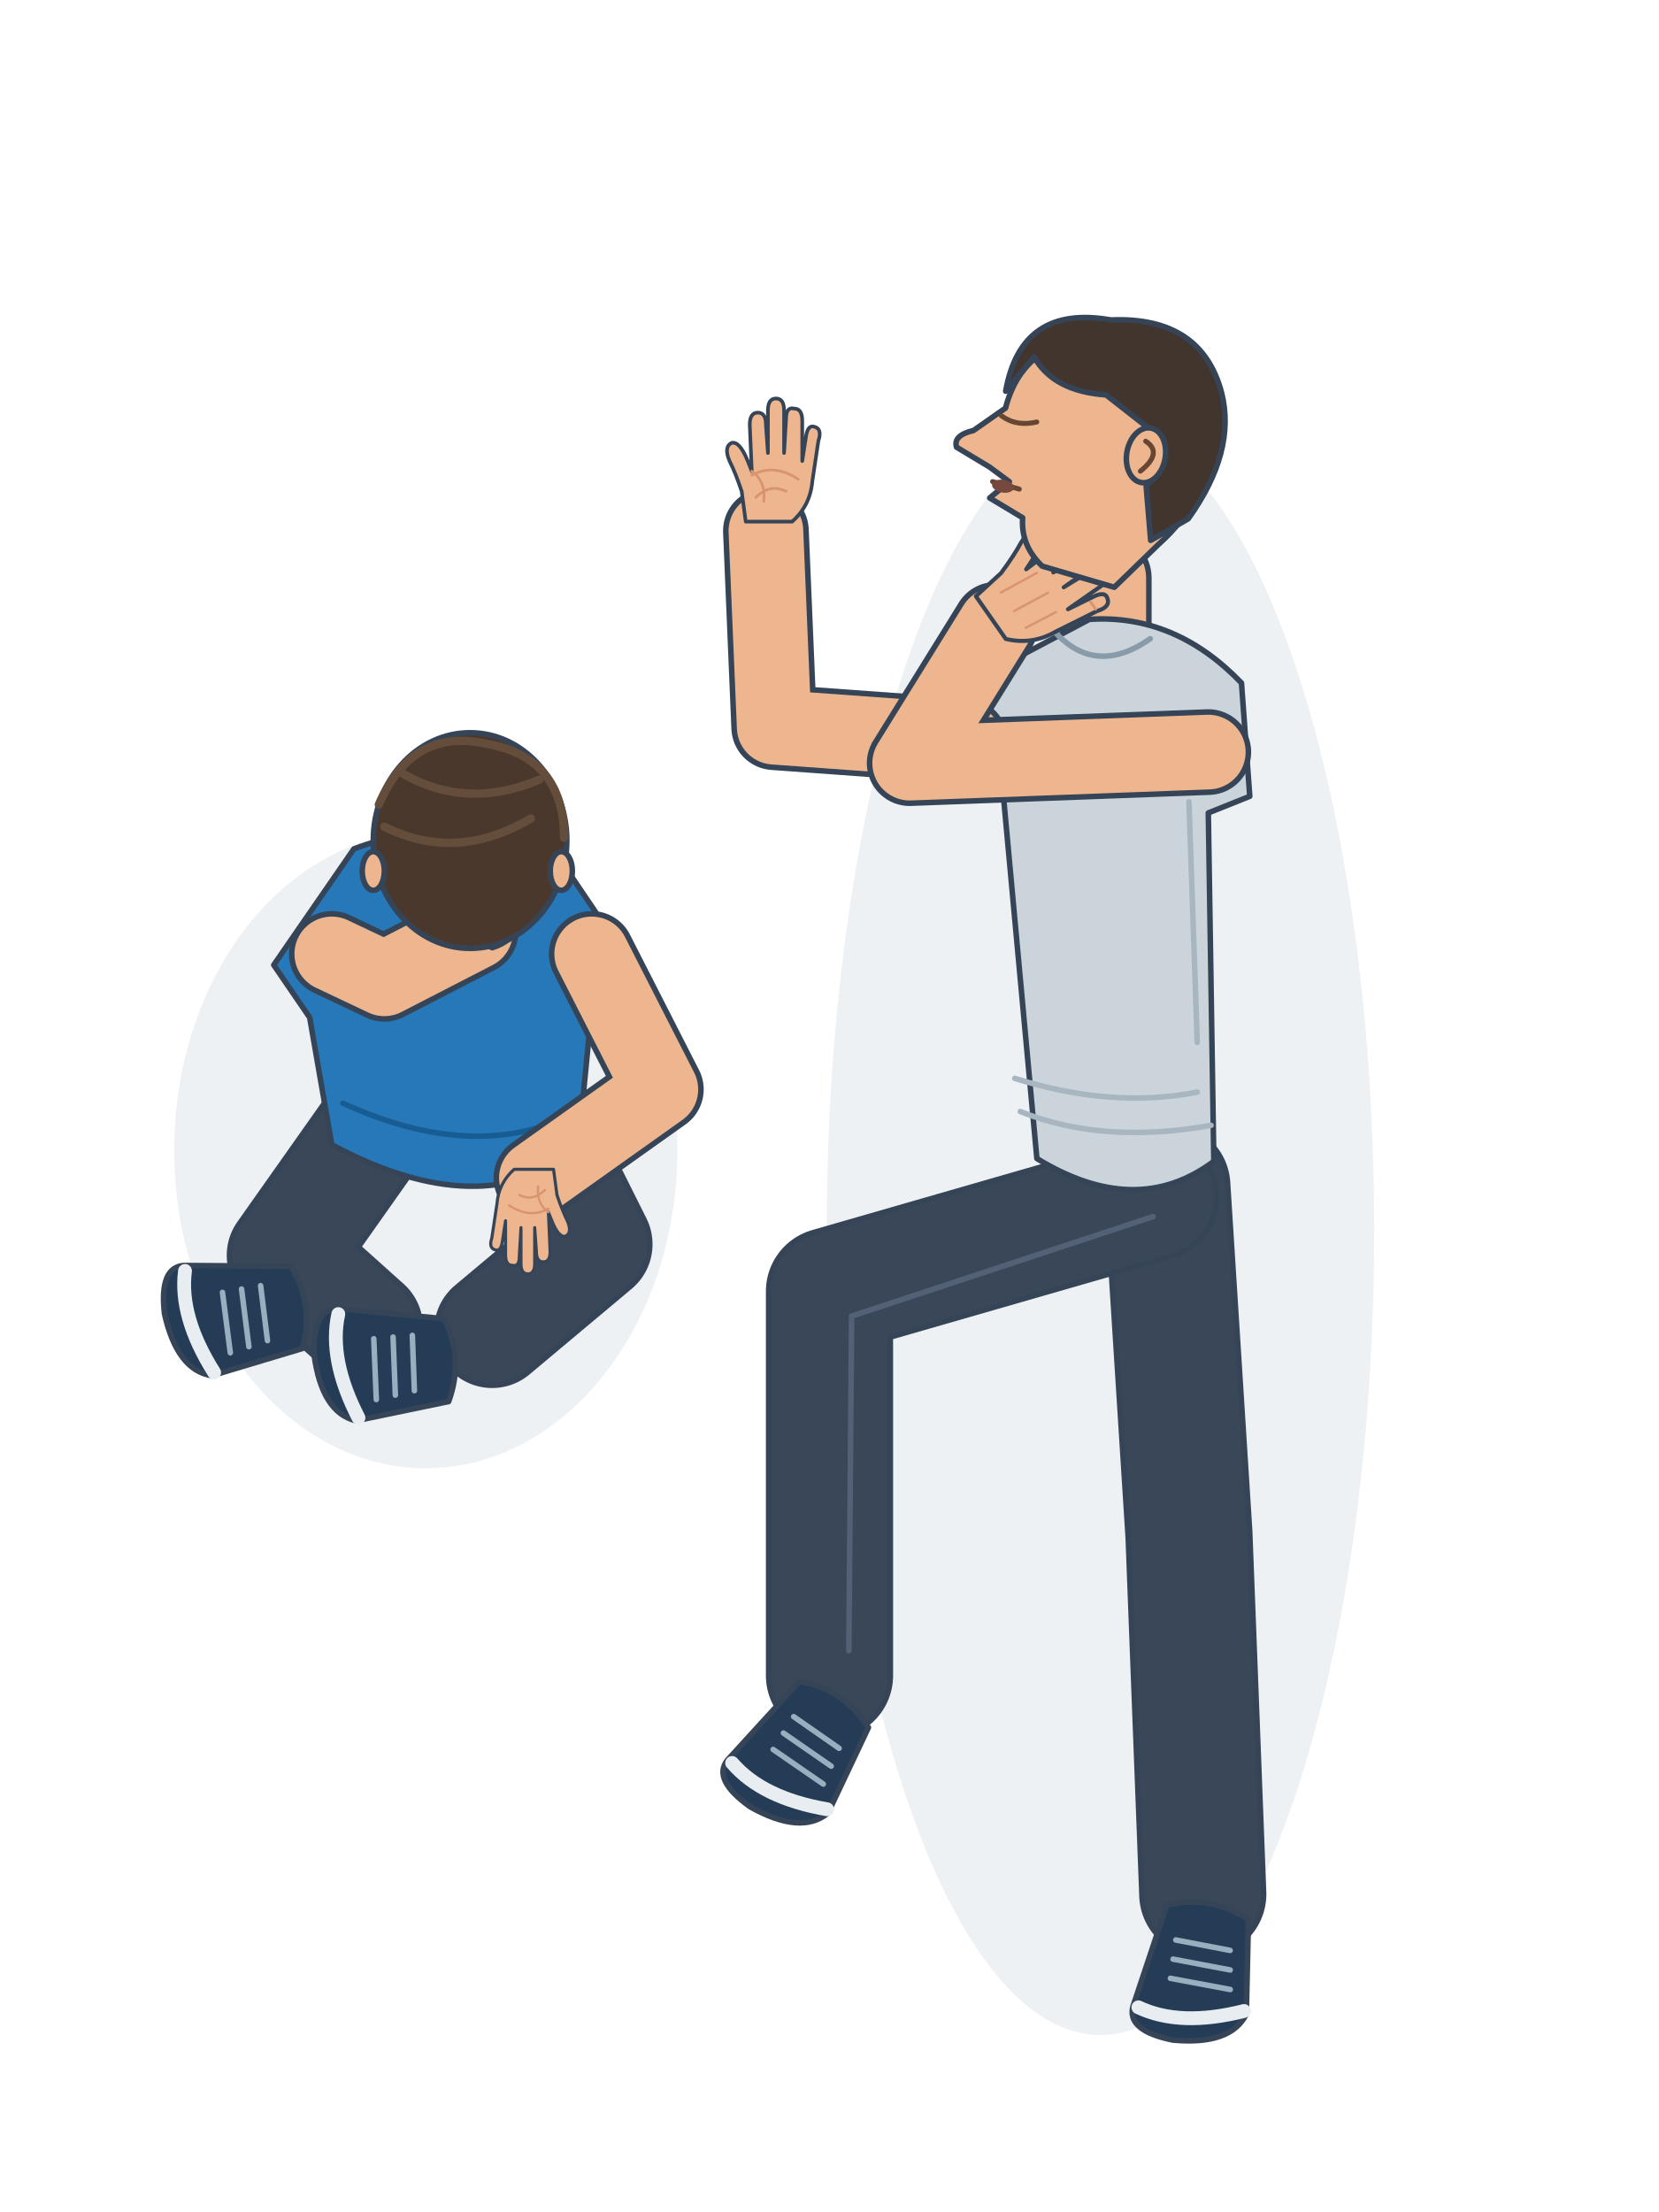
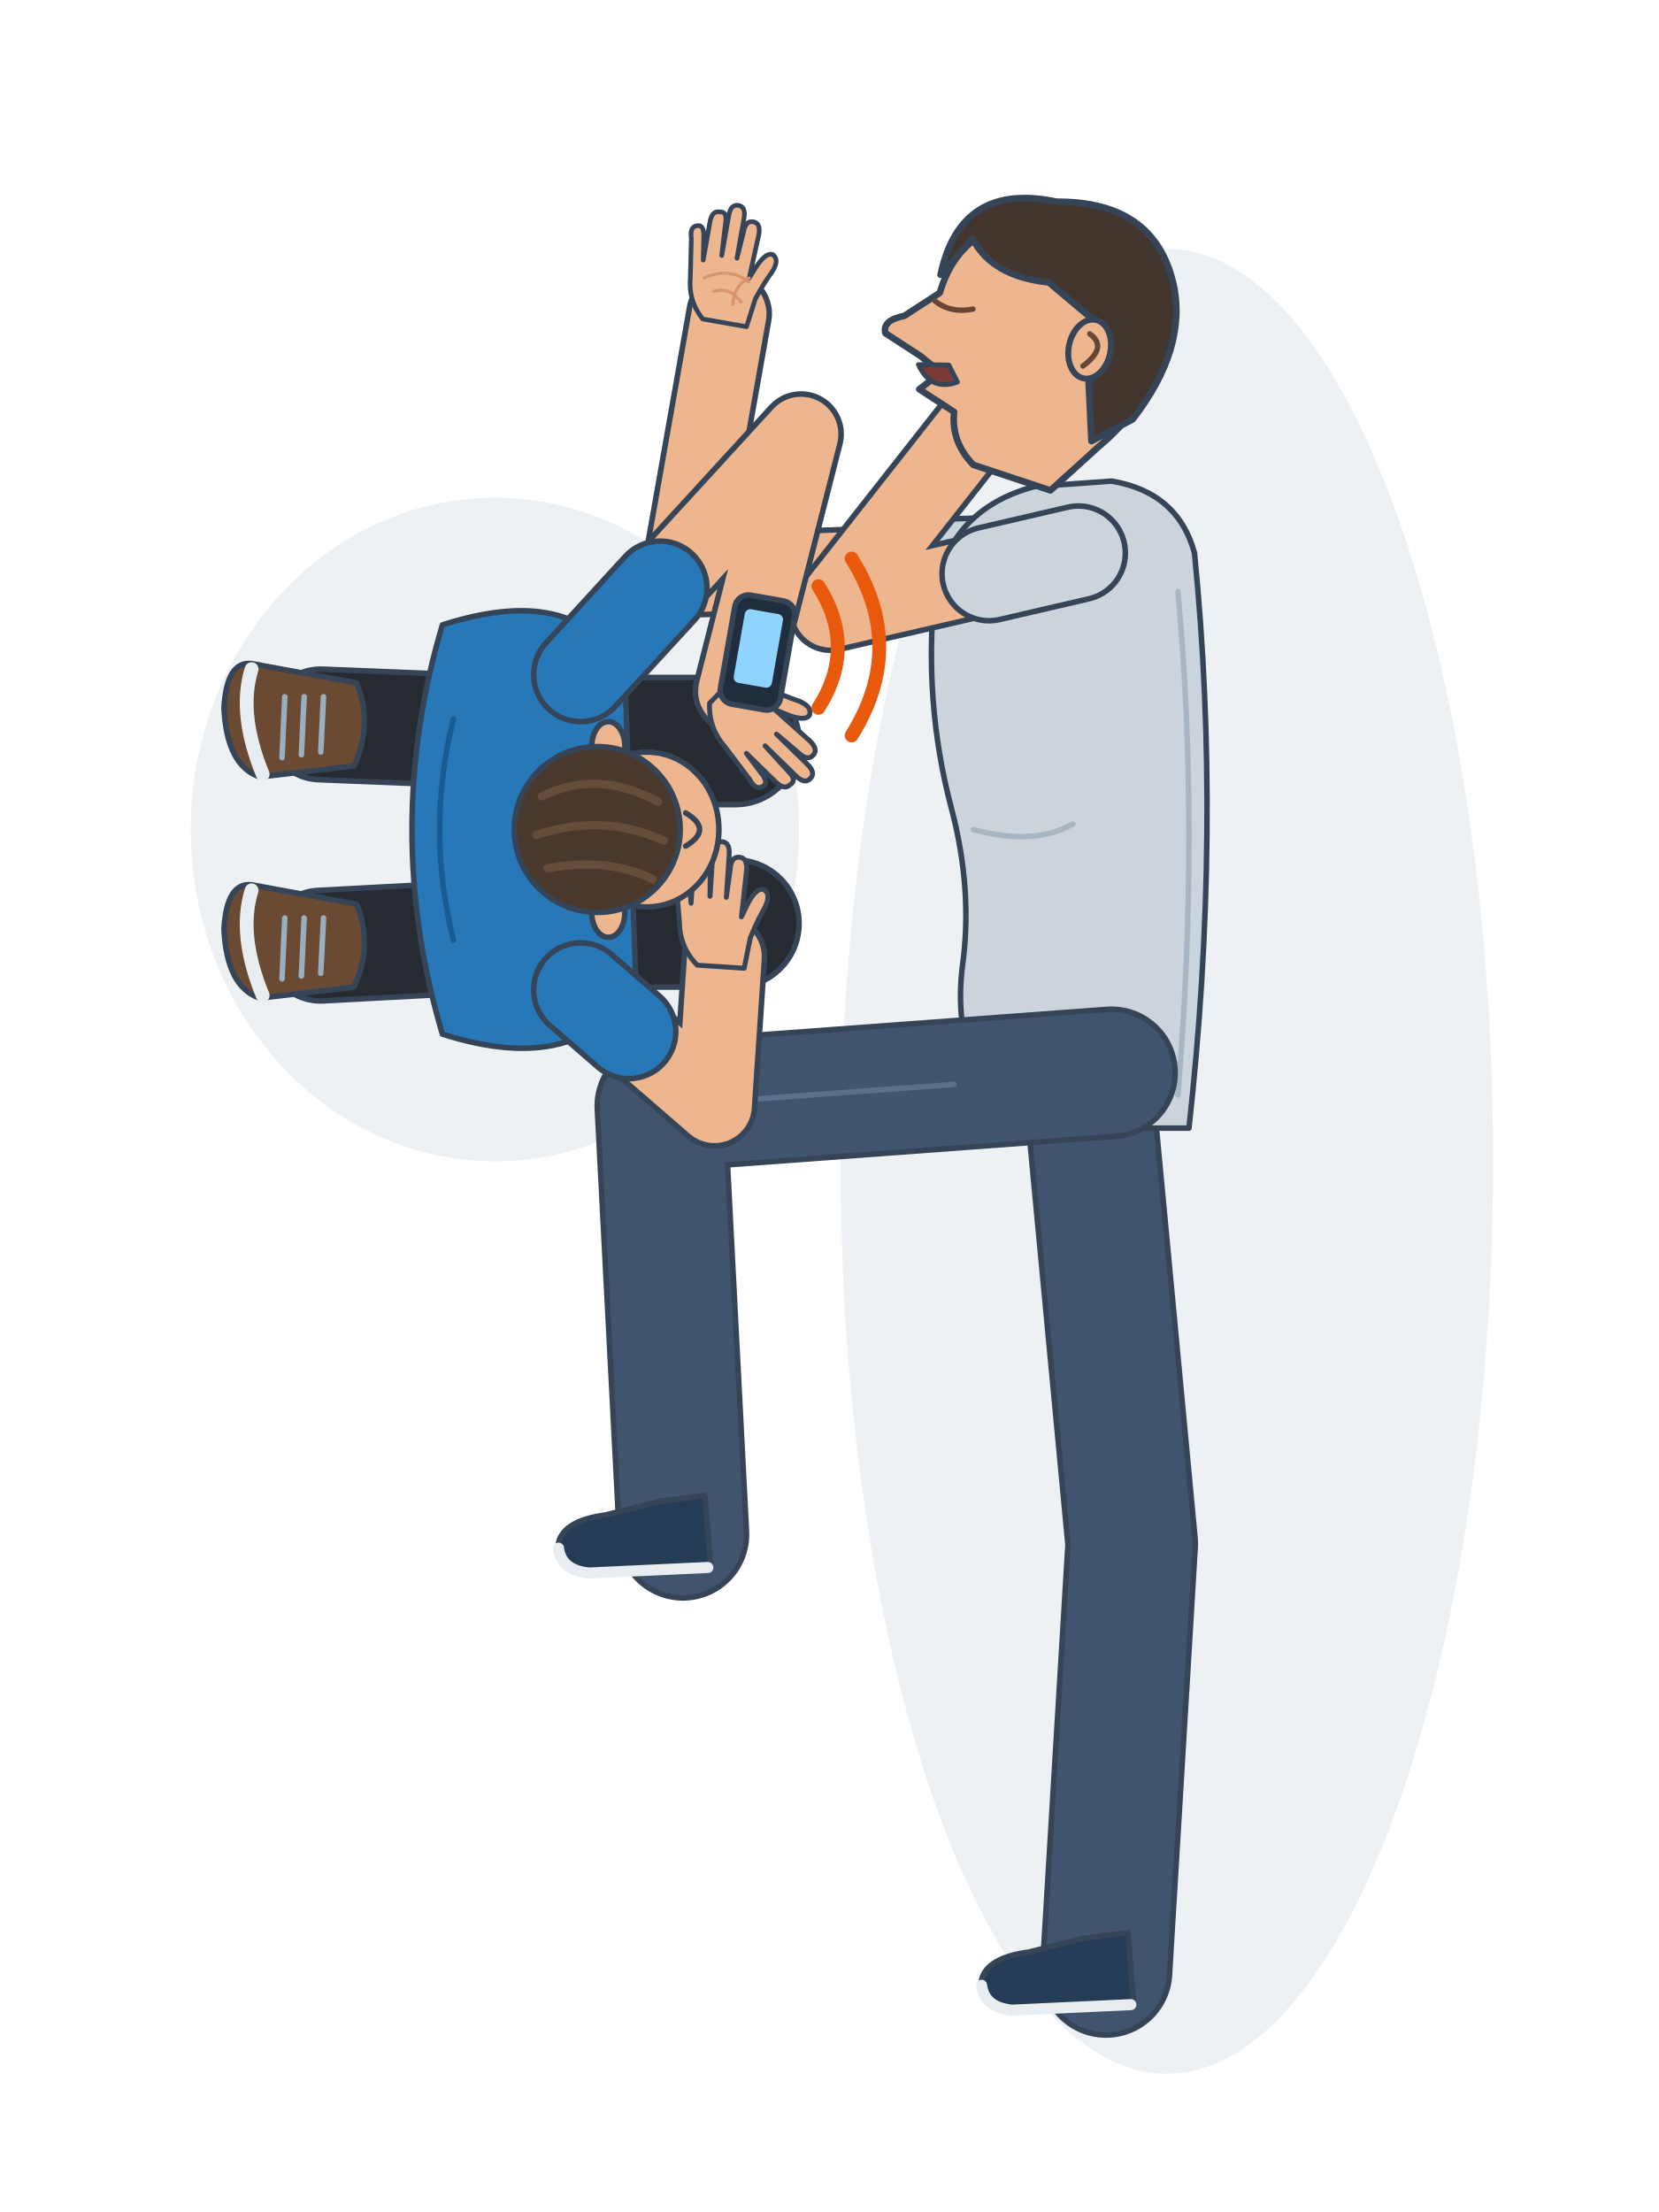
<svg xmlns="http://www.w3.org/2000/svg" width="600" height="800" viewBox="0 0 600 800" role="img">
  <rect width="600" height="800" fill="white" />
-   <ellipse cx="398" cy="445" rx="99" ry="291" fill="#eef1f4" stroke="none" stroke-width="2" />
-   <ellipse cx="154" cy="416" rx="91" ry="115" fill="#eef1f4" stroke="none" stroke-width="2" />
-   <path d="M400 209 L400 243" fill="none" stroke="#354557" stroke-width="33" stroke-linecap="round" stroke-linejoin="round" />
-   <path d="M400 209 L400 243" fill="none" stroke="#edb68e" stroke-width="29" stroke-linecap="round" stroke-linejoin="round" />
-   <path d="M422 429 L430 555 L435 685" fill="none" stroke="#354557" stroke-width="46" stroke-linecap="round" stroke-linejoin="round" />
-   <path d="M422 429 L430 555 L435 685" fill="none" stroke="#394759" stroke-width="42" stroke-linecap="round" stroke-linejoin="round" />
-   <g transform="translate(435 704) rotate(8)">
-     <path d="M-15 -13 Q0 -19 15 -12 L19 22 Q15 34 -6 35 Q-23 34 -22 25 Z" fill="#253c56" stroke="#354557" stroke-width="2" stroke-linecap="round" stroke-linejoin="round" />
-     <path d="M-20 25 Q-4 30 18 21" fill="none" stroke="#e7edf1" stroke-width="5" stroke-linecap="round" stroke-linejoin="round" />
-     <path d="M-10 -1 L10 0 M-10 6 L11 7 M-10 13 L12 14" fill="none" stroke="#98afc0" stroke-width="2" stroke-linecap="round" stroke-linejoin="round" />
+   <ellipse cx="422" cy="420" rx="118" ry="330" fill="#eef1f4" stroke="none" stroke-width="2" />
+   <ellipse cx="179" cy="300" rx="110" ry="120" fill="#eef1f4" stroke="none" stroke-width="2" />
+   <g transform="translate(22 0)">
+     <path d="M372 396 L387.3 558.3 L378 713" fill="none" stroke="#354557" stroke-width="48" stroke-linecap="round" stroke-linejoin="round" />
+     <path d="M372 396 L387.3 558.3 L378 713" fill="none" stroke="#40546d" stroke-width="44" stroke-linecap="round" stroke-linejoin="round" />
+     <g transform="translate(378 713) rotate(0)">
+       <path d="M8 -14 L10 12 L-34 14 Q-46 13 -45 3 Q-43 -5 -28 -7 L-8 -12 Z" fill="#253c56" stroke="#354557" stroke-width="2" stroke-linecap="round" stroke-linejoin="round" />
+       <path d="M9 12 L-34 14 Q-44 13 -45 5" fill="none" stroke="#e7edf1" stroke-width="4" stroke-linecap="round" stroke-linejoin="round" />
+     </g>
+     <path d="M343 204 L225 208 L241.7 113.5" fill="none" stroke="#354557" stroke-width="31" stroke-linecap="round" stroke-linejoin="round" />
+     <path d="M343 204 L225 208 L241.7 113.5" fill="none" stroke="#edb68e" stroke-width="27" stroke-linecap="round" stroke-linejoin="round" />
+     <path d="M343 204 L300.5 205.4" fill="none" stroke="#354557" stroke-width="36" stroke-linecap="round" stroke-linejoin="round" />
+     <path d="M343 204 L300.5 205.4" fill="none" stroke="#cbd4da" stroke-width="32" stroke-linecap="round" stroke-linejoin="round" />
+     <g transform="translate(241.7 113.5) rotate(10) scale(-0.7 0.7)">
+       <path d="M-10 5 L-12 -10 Q-15 -19 -18 -25 Q-21 -32 -17 -34 Q-13 -35 -9 -25 L-7 -20 L-8 -43 Q-8 -49 -4 -49 Q0 -49 0 -43 L1 -29 L1 -50 Q1 -56 5 -56 Q9 -56 9 -50 L9 -29 L10 -46 Q10 -52 14 -51 Q18 -51 18 -45 L18 -25 L20 -38 Q21 -43 24 -42 Q28 -41 26 -35 L23 -15 Q22 -3 13 5 Z" fill="#edb68e" stroke="#354557" stroke-width="2.4" stroke-linecap="round" stroke-linejoin="round" />
+       <path d="M-7 -18 Q4 -24 16 -16 M-5 -7 Q2 -14 10 -10 M-7 -20 Q0 -15 -1 -5" fill="none" stroke="#d8946d" stroke-width="1.6" stroke-linecap="round" stroke-linejoin="round" />
+     </g>
+     <path d="M352 176 Q322 184 316 214 Q312 254 322 292 Q330 322 326 350 Q322 384 344 408 L408 408 Q420 300 410 200 Q404 178 380 174 Z" fill="#cbd4da" stroke="#354557" stroke-width="2" stroke-linecap="round" stroke-linejoin="round" />
+     <path d="M330 300 Q352 306 366 298 M404 214 Q412 300 404 396" fill="none" stroke="#a8b6c1" stroke-width="2" stroke-linecap="round" stroke-linejoin="round" />
+     <path d="M380 388 L217 400 L225 554.9" fill="none" stroke="#354557" stroke-width="48" stroke-linecap="round" stroke-linejoin="round" />
+     <path d="M380 388 L217 400 L225 554.9" fill="none" stroke="#40546d" stroke-width="44" stroke-linecap="round" stroke-linejoin="round" />
+     <g transform="translate(225 554.9) rotate(0)">
+       <path d="M8 -14 L10 12 L-34 14 Q-46 13 -45 3 Q-43 -5 -28 -7 L-8 -12 Z" fill="#253c56" stroke="#354557" stroke-width="2" stroke-linecap="round" stroke-linejoin="round" />
+       <path d="M9 12 L-34 14 Q-44 13 -45 5" fill="none" stroke="#e7edf1" stroke-width="4" stroke-linecap="round" stroke-linejoin="round" />
+     </g>
+     <path d="M323 392.2 L233.3 398.8" fill="none" stroke="#5d7089" stroke-width="2" stroke-linecap="round" stroke-linejoin="round" />
+     <path d="M368 200 L278.4 220.7 L334 150" fill="none" stroke="#354557" stroke-width="31" stroke-linecap="round" stroke-linejoin="round" />
+     <path d="M368 200 L278.4 220.7 L334 150" fill="none" stroke="#edb68e" stroke-width="27" stroke-linecap="round" stroke-linejoin="round" />
+     <path d="M368 200 L335.7 207.5" fill="none" stroke="#354557" stroke-width="36" stroke-linecap="round" stroke-linejoin="round" />
+     <path d="M368 200 L335.7 207.5" fill="none" stroke="#cbd4da" stroke-width="32" stroke-linecap="round" stroke-linejoin="round" />
+     <g transform="translate(334 150) rotate(28.2) scale(0.7)">
+       <path d="M-10 5 L-12 -10 Q-15 -19 -18 -25 Q-21 -32 -17 -34 Q-13 -35 -9 -25 L-7 -20 L-8 -43 Q-8 -49 -4 -49 Q0 -49 0 -43 L1 -29 L1 -50 Q1 -56 5 -56 Q9 -56 9 -50 L9 -29 L10 -46 Q10 -52 14 -51 Q18 -51 18 -45 L18 -25 L20 -38 Q21 -43 24 -42 Q28 -41 26 -35 L23 -15 Q22 -3 13 5 Z" fill="#edb68e" stroke="#354557" stroke-width="2.4" stroke-linecap="round" stroke-linejoin="round" />
+     </g>
+     <g transform="translate(352 122) rotate(12) scale(1.08)">
+       <path d="M18 -40 Q40 -35 42 -11 Q44 12 29 31 L16 49 L-11 46 Q-20 40 -21 30 L-34 25 L-28 18 L-36 14 L-49 9 Q-51 5 -44 2 L-34 -8 Q-32 -33 -6 -39 Z" fill="#edb68e" stroke="#354557" stroke-width="2.2" stroke-linecap="round" stroke-linejoin="round" />
+       <path d="M-35 -14 Q-35 -46 -2 -46 Q30 -53 42 -27 Q51 -7 38 20 L26 30 L21 11 Q30 -4 16 -11 L1 -19 Q-18 -17 -27 -28 Z" fill="#42352e" stroke="#354557" stroke-width="2.2" stroke-linecap="round" stroke-linejoin="round" />
+       <ellipse cx="19" cy="0" rx="7" ry="10" fill="#edb68e" stroke="#354557" stroke-width="2" />
+       <path d="M18 -5 Q25 -2 18 6 M-35 -5 Q-29 -2 -22 -5" fill="none" stroke="#674634" stroke-width="1.8" stroke-linecap="round" stroke-linejoin="round" />
+       <path d="M-36 17 Q-30 25 -22 20 L-26 15 Z" fill="#7a3b35" stroke="#354557" stroke-width="1.6" stroke-linecap="round" stroke-linejoin="round" />
+     </g>
  </g>
-   <path d="M418 433 L300 467 L300 606" fill="none" stroke="#354557" stroke-width="46" stroke-linecap="round" stroke-linejoin="round" />
-   <path d="M418 433 L300 467 L300 606" fill="none" stroke="#394759" stroke-width="42" stroke-linecap="round" stroke-linejoin="round" />
-   <g transform="translate(295 627) rotate(32)">
-     <path d="M-15 -13 Q0 -19 15 -12 L19 22 Q15 34 -6 35 Q-23 34 -22 25 Z" fill="#253c56" stroke="#354557" stroke-width="2" stroke-linecap="round" stroke-linejoin="round" />
-     <path d="M-20 25 Q-4 30 18 21" fill="none" stroke="#e7edf1" stroke-width="5" stroke-linecap="round" stroke-linejoin="round" />
-     <path d="M-10 -1 L10 0 M-10 6 L11 7 M-10 13 L12 14" fill="none" stroke="#98afc0" stroke-width="2" stroke-linecap="round" stroke-linejoin="round" />
+   <g transform="translate(-26 0)">
+     <path d="M292 268 L142 262" fill="none" stroke="#354557" stroke-width="42" stroke-linecap="round" stroke-linejoin="round" />
+     <path d="M292 268 L142 262" fill="none" stroke="#262a31" stroke-width="38" stroke-linecap="round" stroke-linejoin="round" />
+     <path d="M292 334 L142 342" fill="none" stroke="#354557" stroke-width="42" stroke-linecap="round" stroke-linejoin="round" />
+     <path d="M292 334 L142 342" fill="none" stroke="#262a31" stroke-width="38" stroke-linecap="round" stroke-linejoin="round" />
+     <g transform="translate(142 262) rotate(90)">
+       <path d="M-15 -13 Q0 -19 15 -12 L19 22 Q15 34 -6 35 Q-23 34 -22 25 Z" fill="#6b4a33" stroke="#354557" stroke-width="2" stroke-linecap="round" stroke-linejoin="round" />
+       <path d="M-20 25 Q-4 30 18 21" fill="none" stroke="#e7edf1" stroke-width="5" stroke-linecap="round" stroke-linejoin="round" />
+       <path d="M-10 -1 L10 0 M-10 6 L11 7 M-10 13 L12 14" fill="none" stroke="#98afc0" stroke-width="2" stroke-linecap="round" stroke-linejoin="round" />
+     </g>
+     <g transform="translate(142 342) rotate(90)">
+       <path d="M-15 -13 Q0 -19 15 -12 L19 22 Q15 34 -6 35 Q-23 34 -22 25 Z" fill="#6b4a33" stroke="#354557" stroke-width="2" stroke-linecap="round" stroke-linejoin="round" />
+       <path d="M-20 25 Q-4 30 18 21" fill="none" stroke="#e7edf1" stroke-width="5" stroke-linecap="round" stroke-linejoin="round" />
+       <path d="M-10 -1 L10 0 M-10 6 L11 7 M-10 13 L12 14" fill="none" stroke="#98afc0" stroke-width="2" stroke-linecap="round" stroke-linejoin="round" />
+     </g>
+     <path d="M212 268 L292 268" fill="none" stroke="#354557" stroke-width="48" stroke-linecap="round" stroke-linejoin="round" />
+     <path d="M212 268 L292 268" fill="none" stroke="#262a31" stroke-width="44" stroke-linecap="round" stroke-linejoin="round" />
+     <path d="M212 334 L292 334" fill="none" stroke="#354557" stroke-width="48" stroke-linecap="round" stroke-linejoin="round" />
+     <path d="M212 334 L292 334" fill="none" stroke="#262a31" stroke-width="44" stroke-linecap="round" stroke-linejoin="round" />
+     <path d="M186 226 Q236 210 252 244 L256 356 Q236 390 186 374 Q164 300 186 226 Z" fill="#2778b9" stroke="#354557" stroke-width="2" stroke-linecap="round" stroke-linejoin="round" />
+     <path d="M190 260 Q180 300 190 340" fill="none" stroke="#175d94" stroke-width="2" stroke-linecap="round" stroke-linejoin="round" />
+     <path d="M236 358 L284.4 399.9 L288 346" fill="none" stroke="#354557" stroke-width="31" stroke-linecap="round" stroke-linejoin="round" />
+     <path d="M236 358 L284.4 399.9 L288 346" fill="none" stroke="#edb68e" stroke-width="27" stroke-linecap="round" stroke-linejoin="round" />
+     <path d="M236 358 L253.4 373.1" fill="none" stroke="#354557" stroke-width="36" stroke-linecap="round" stroke-linejoin="round" />
+     <path d="M236 358 L253.4 373.1" fill="none" stroke="#2778b9" stroke-width="32" stroke-linecap="round" stroke-linejoin="round" />
+     <g transform="translate(288 346) rotate(3.8) scale(-0.74 0.74)">
+       <path d="M-10 5 L-12 -10 Q-15 -19 -18 -25 Q-21 -32 -17 -34 Q-13 -35 -9 -25 L-7 -20 L-8 -43 Q-8 -49 -4 -49 Q0 -49 0 -43 L1 -29 L1 -50 Q1 -56 5 -56 Q9 -56 9 -50 L9 -29 L10 -46 Q10 -52 14 -51 Q18 -51 18 -45 L18 -25 L20 -38 Q21 -43 24 -42 Q28 -41 26 -35 L23 -15 Q22 -3 13 5 Z" fill="#edb68e" stroke="#354557" stroke-width="2.4" stroke-linecap="round" stroke-linejoin="round" />
+     </g>
+     <path d="M236 244 L315.7 157 L292 250" fill="none" stroke="#354557" stroke-width="31" stroke-linecap="round" stroke-linejoin="round" />
+     <path d="M236 244 L315.7 157 L292 250" fill="none" stroke="#edb68e" stroke-width="27" stroke-linecap="round" stroke-linejoin="round" />
+     <path d="M236 244 L264.7 212.7" fill="none" stroke="#354557" stroke-width="36" stroke-linecap="round" stroke-linejoin="round" />
+     <path d="M236 244 L264.7 212.7" fill="none" stroke="#2778b9" stroke-width="32" stroke-linecap="round" stroke-linejoin="round" />
+     <g transform="translate(292 250) rotate(134.3) scale(0.74)">
+       <path d="M-10 5 L-12 -10 Q-15 -19 -18 -25 Q-21 -32 -17 -34 Q-13 -35 -9 -25 L-7 -20 L-8 -43 Q-8 -49 -4 -49 Q0 -49 0 -43 L1 -29 L1 -50 Q1 -56 5 -56 Q9 -56 9 -50 L9 -29 L10 -46 Q10 -52 14 -51 Q18 -51 18 -45 L18 -25 L20 -38 Q21 -43 24 -42 Q28 -41 26 -35 L23 -15 Q22 -3 13 5 Z" fill="#edb68e" stroke="#354557" stroke-width="2.4" stroke-linecap="round" stroke-linejoin="round" />
+     </g>
+     <g transform="translate(246 300) rotate(0)">
+       <ellipse cx="0" cy="-30" rx="6" ry="9" fill="#edb68e" stroke="#354557" stroke-width="2" />
+       <ellipse cx="0" cy="30" rx="6" ry="9" fill="#edb68e" stroke="#354557" stroke-width="2" />
+       <ellipse cx="14" cy="0" rx="26" ry="28" fill="#edb68e" stroke="#354557" stroke-width="2" />
+       <path d="M28 -6 Q38 0 28 6" fill="#edb68e" stroke="#354557" stroke-width="2" stroke-linecap="round" stroke-linejoin="round" />
+       <circle cx="-4" cy="0" r="30" fill="#4b382c" stroke="#354557" stroke-width="2" />
+       <path d="M-24 -12 Q-4 -22 18 -10 M-26 2 Q-2 -6 20 4 M-22 14 Q0 10 16 18" fill="none" stroke="#654d3c" stroke-width="3" stroke-linecap="round" stroke-linejoin="round" />
+     </g>
+     <g transform="translate(300 236) rotate(10)">
+       <rect x="-11" y="-20" width="22" height="40" rx="5" fill="#1f2d3d" stroke="#354557" stroke-width="2" />
+       <rect x="-7" y="-15" width="14" height="27" rx="2" fill="#8fd3ff" />
+     </g>
+     <path d="M322 212 Q336 234 322 256 M334 202 Q354 234 334 266" fill="none" stroke="#e8590c" stroke-width="5" stroke-linecap="round" stroke-linejoin="round" />
  </g>
-   <path d="M417 440 L308 476 L307 597" fill="none" stroke="#536176" stroke-width="2" stroke-linecap="round" stroke-linejoin="round" />
-   <path d="M394 224 Q425 222 449 247 L452 288 L437 294 L439 420 Q411 441 375 419 L363 289 L345 284 L343 251 Z" fill="#cbd4da" stroke="#354557" stroke-width="2" stroke-linecap="round" stroke-linejoin="round" />
-   <path d="M381 228 Q396 245 416 231" fill="none" stroke="#899aa8" stroke-width="2" stroke-linecap="round" stroke-linejoin="round" />
-   <path d="M367 390 Q402 401 433 395 M369 402 Q399 414 438 407 M430 290 L433 377" fill="none" stroke="#a8b6c1" stroke-width="2" stroke-linecap="round" stroke-linejoin="round" />
-   <path d="M349 268 L280 263 L277 192" fill="none" stroke="#354557" stroke-width="31" stroke-linecap="round" stroke-linejoin="round" />
-   <path d="M349 268 L280 263 L277 192" fill="none" stroke="#edb68e" stroke-width="27" stroke-linecap="round" stroke-linejoin="round" />
-   <g transform="translate(277 185) rotate(0) scale(0.73)">
-     <path d="M-10 5 L-12 -10 Q-15 -19 -18 -25 Q-21 -32 -17 -34 Q-13 -35 -9 -25 L-7 -20 L-8 -43 Q-8 -49 -4 -49 Q0 -49 0 -43 L1 -29 L1 -50 Q1 -56 5 -56 Q9 -56 9 -50 L9 -29 L10 -46 Q10 -52 14 -51 Q18 -51 18 -45 L18 -25 L20 -38 Q21 -43 24 -42 Q28 -41 26 -35 L23 -15 Q22 -3 13 5 Z" fill="#edb68e" stroke="#354557" stroke-width="1.8" stroke-linecap="round" stroke-linejoin="round" />
-     <path d="M-7 -18 Q4 -24 16 -16 M-5 -7 Q2 -14 10 -10 M-7 -20 Q0 -15 -1 -5" fill="none" stroke="#d8946d" stroke-width="1.3" stroke-linecap="round" stroke-linejoin="round" />
-   </g>
-   <path d="M139 403 L103 454 L132 480" fill="none" stroke="#354557" stroke-width="42" stroke-linecap="round" stroke-linejoin="round" />
-   <path d="M139 403 L103 454 L132 480" fill="none" stroke="#394759" stroke-width="38" stroke-linecap="round" stroke-linejoin="round" />
-   <g transform="translate(95 475) rotate(80)">
-     <path d="M-15 -13 Q0 -19 15 -12 L19 22 Q15 34 -6 35 Q-23 34 -22 25 Z" fill="#253c56" stroke="#354557" stroke-width="2" stroke-linecap="round" stroke-linejoin="round" />
-     <path d="M-20 25 Q-4 30 18 21" fill="none" stroke="#e7edf1" stroke-width="5" stroke-linecap="round" stroke-linejoin="round" />
-     <path d="M-10 -1 L10 0 M-10 6 L11 7 M-10 13 L12 14" fill="none" stroke="#98afc0" stroke-width="2" stroke-linecap="round" stroke-linejoin="round" />
-   </g>
-   <path d="M193 406 L215 450 L178 481" fill="none" stroke="#354557" stroke-width="42" stroke-linecap="round" stroke-linejoin="round" />
-   <path d="M193 406 L215 450 L178 481" fill="none" stroke="#394759" stroke-width="38" stroke-linecap="round" stroke-linejoin="round" />
-   <g transform="translate(149 493) rotate(85)">
-     <path d="M-15 -13 Q0 -19 15 -12 L19 22 Q15 34 -6 35 Q-23 34 -22 25 Z" fill="#253c56" stroke="#354557" stroke-width="2" stroke-linecap="round" stroke-linejoin="round" />
-     <path d="M-20 25 Q-4 30 18 21" fill="none" stroke="#e7edf1" stroke-width="5" stroke-linecap="round" stroke-linejoin="round" />
-     <path d="M-10 -1 L10 0 M-10 6 L11 7 M-10 13 L12 14" fill="none" stroke="#98afc0" stroke-width="2" stroke-linecap="round" stroke-linejoin="round" />
-   </g>
-   <path d="M128 307 Q168 292 204 313 L229 350 L213 375 L209 416 Q174 443 120 414 L112 368 L99 349 Z" fill="#2778b9" stroke="#354557" stroke-width="2" stroke-linecap="round" stroke-linejoin="round" />
-   <path d="M124 399 Q170 420 205 404 M133 318 Q159 335 177 317" fill="none" stroke="#175d94" stroke-width="2" stroke-linecap="round" stroke-linejoin="round" />
-   <path d="M437 272 L329 276 L360 226" fill="none" stroke="#354557" stroke-width="31" stroke-linecap="round" stroke-linejoin="round" />
-   <path d="M437 272 L329 276 L360 226" fill="none" stroke="#edb68e" stroke-width="27" stroke-linecap="round" stroke-linejoin="round" />
-   <g transform="translate(361 220) rotate(55) scale(0.82)">
-     <path d="M-10 5 L-12 -10 Q-15 -19 -18 -25 Q-21 -32 -17 -34 Q-13 -35 -9 -25 L-7 -20 L-8 -43 Q-8 -49 -4 -49 Q0 -49 0 -43 L1 -29 L1 -50 Q1 -56 5 -56 Q9 -56 9 -50 L9 -29 L10 -46 Q10 -52 14 -51 Q18 -51 18 -45 L18 -25 L20 -38 Q21 -43 24 -42 Q28 -41 26 -35 L23 -15 Q22 -3 13 5 Z" fill="#edb68e" stroke="#354557" stroke-width="1.8" stroke-linecap="round" stroke-linejoin="round" />
-     <path d="M-5 -43 l4 0" fill="none" stroke="#d8946d" stroke-width="1.2" stroke-linecap="round" stroke-linejoin="round" />
-     <path d="M3 -49 l4 0" fill="none" stroke="#d8946d" stroke-width="1.2" stroke-linecap="round" stroke-linejoin="round" />
-     <path d="M12 -44 l4 0" fill="none" stroke="#d8946d" stroke-width="1.2" stroke-linecap="round" stroke-linejoin="round" />
-     <path d="M21 -35 l4 0" fill="none" stroke="#d8946d" stroke-width="1.2" stroke-linecap="round" stroke-linejoin="round" />
-     <path d="M-5 -5 L-3 -23 M5 -5 L7 -22 M14 -5 L16 -20" fill="none" stroke="#d8946d" stroke-width="1" stroke-linecap="round" stroke-linejoin="round" />
-   </g>
-   <path d="M120 345 L139 354 L172 337" fill="none" stroke="#354557" stroke-width="31" stroke-linecap="round" stroke-linejoin="round" />
-   <path d="M120 345 L139 354 L172 337" fill="none" stroke="#edb68e" stroke-width="27" stroke-linecap="round" stroke-linejoin="round" />
-   <path d="M214 345 L239 394 L194 426" fill="none" stroke="#354557" stroke-width="31" stroke-linecap="round" stroke-linejoin="round" />
-   <path d="M214 345 L239 394 L194 426" fill="none" stroke="#edb68e" stroke-width="27" stroke-linecap="round" stroke-linejoin="round" />
-   <g transform="translate(172 337) rotate(25) scale(0.62)">
-     <path d="M-10 5 L-12 -10 Q-15 -19 -18 -25 Q-21 -32 -17 -34 Q-13 -35 -9 -25 L-7 -20 L-8 -43 Q-8 -49 -4 -49 Q0 -49 0 -43 L1 -29 L1 -50 Q1 -56 5 -56 Q9 -56 9 -50 L9 -29 L10 -46 Q10 -52 14 -51 Q18 -51 18 -45 L18 -25 L20 -38 Q21 -43 24 -42 Q28 -41 26 -35 L23 -15 Q22 -3 13 5 Z" fill="#edb68e" stroke="#354557" stroke-width="1.8" stroke-linecap="round" stroke-linejoin="round" />
-     <path d="M-7 -18 Q4 -24 16 -16 M-5 -7 Q2 -14 10 -10 M-7 -20 Q0 -15 -1 -5" fill="none" stroke="#d8946d" stroke-width="1.3" stroke-linecap="round" stroke-linejoin="round" />
-   </g>
-   <g transform="translate(194 426) rotate(180) scale(0.62)">
-     <path d="M-10 5 L-12 -10 Q-15 -19 -18 -25 Q-21 -32 -17 -34 Q-13 -35 -9 -25 L-7 -20 L-8 -43 Q-8 -49 -4 -49 Q0 -49 0 -43 L1 -29 L1 -50 Q1 -56 5 -56 Q9 -56 9 -50 L9 -29 L10 -46 Q10 -52 14 -51 Q18 -51 18 -45 L18 -25 L20 -38 Q21 -43 24 -42 Q28 -41 26 -35 L23 -15 Q22 -3 13 5 Z" fill="#edb68e" stroke="#354557" stroke-width="1.8" stroke-linecap="round" stroke-linejoin="round" />
-     <path d="M-7 -18 Q4 -24 16 -16 M-5 -7 Q2 -14 10 -10 M-7 -20 Q0 -15 -1 -5" fill="none" stroke="#d8946d" stroke-width="1.3" stroke-linecap="round" stroke-linejoin="round" />
-   </g>
-   <g transform="rotate(10 399 166)">
-     <path d="M413 122 Q435 127 437 151 Q439 174 424 193 L411 211 L384 208 Q375 202 374 192 L361 187 L367 180 L359 176 L346 171 Q344 167 351 164 L361 154 Q363 129 389 123 Z" fill="#edb68e" stroke="#354557" stroke-width="2" stroke-linecap="round" stroke-linejoin="round" />
-     <path d="M360 148 Q360 116 393 116 Q425 109 437 135 Q446 155 433 182 L421 192 L416 173 Q425 158 411 151 L396 143 Q377 145 368 134 Z" fill="#42352e" stroke="#354557" stroke-width="2" stroke-linecap="round" stroke-linejoin="round" />
-     <ellipse cx="414" cy="162" rx="7" ry="10" fill="#edb68e" stroke="#354557" stroke-width="2" />
-     <path d="M413 157 Q420 160 413 168 M360 157 Q366 160 373 157 M361 181 L371 182" fill="none" stroke="#674634" stroke-width="1.8" stroke-linecap="round" stroke-linejoin="round" />
-     <ellipse cx="365" cy="182" rx="4" ry="2.3" fill="#77483d" stroke="none" stroke-width="2" />
-   </g>
-   <g transform="translate(173 312) rotate(18)">
-     <rect x="-14" y="-26" width="28" height="49" rx="5" fill="#203444" stroke="#132433" stroke-width="2" />
-     <rect x="-10" y="-19" width="20" height="31" rx="2" fill="#8fcce6" />
-     <path d="M-4 -10 Q-8 -4 1 3 L5 0" fill="none" stroke="white" stroke-width="3" stroke-linecap="round" stroke-linejoin="round" />
-   </g>
-   <ellipse cx="170" cy="304" rx="35" ry="39" fill="#4b382c" stroke="#354557" stroke-width="2" />
-   <path d="M137 291 Q149 263 176 269 Q204 274 204 303 M146 280 Q169 293 195 282 M139 299 Q165 312 192 296" fill="none" stroke="#654d3c" stroke-width="3" stroke-linecap="round" stroke-linejoin="round" />
-   <ellipse cx="135" cy="315" rx="4" ry="7" fill="#edb68e" stroke="#354557" stroke-width="2" />
-   <ellipse cx="203" cy="315" rx="4" ry="7" fill="#edb68e" stroke="#354557" stroke-width="2" />
</svg>
